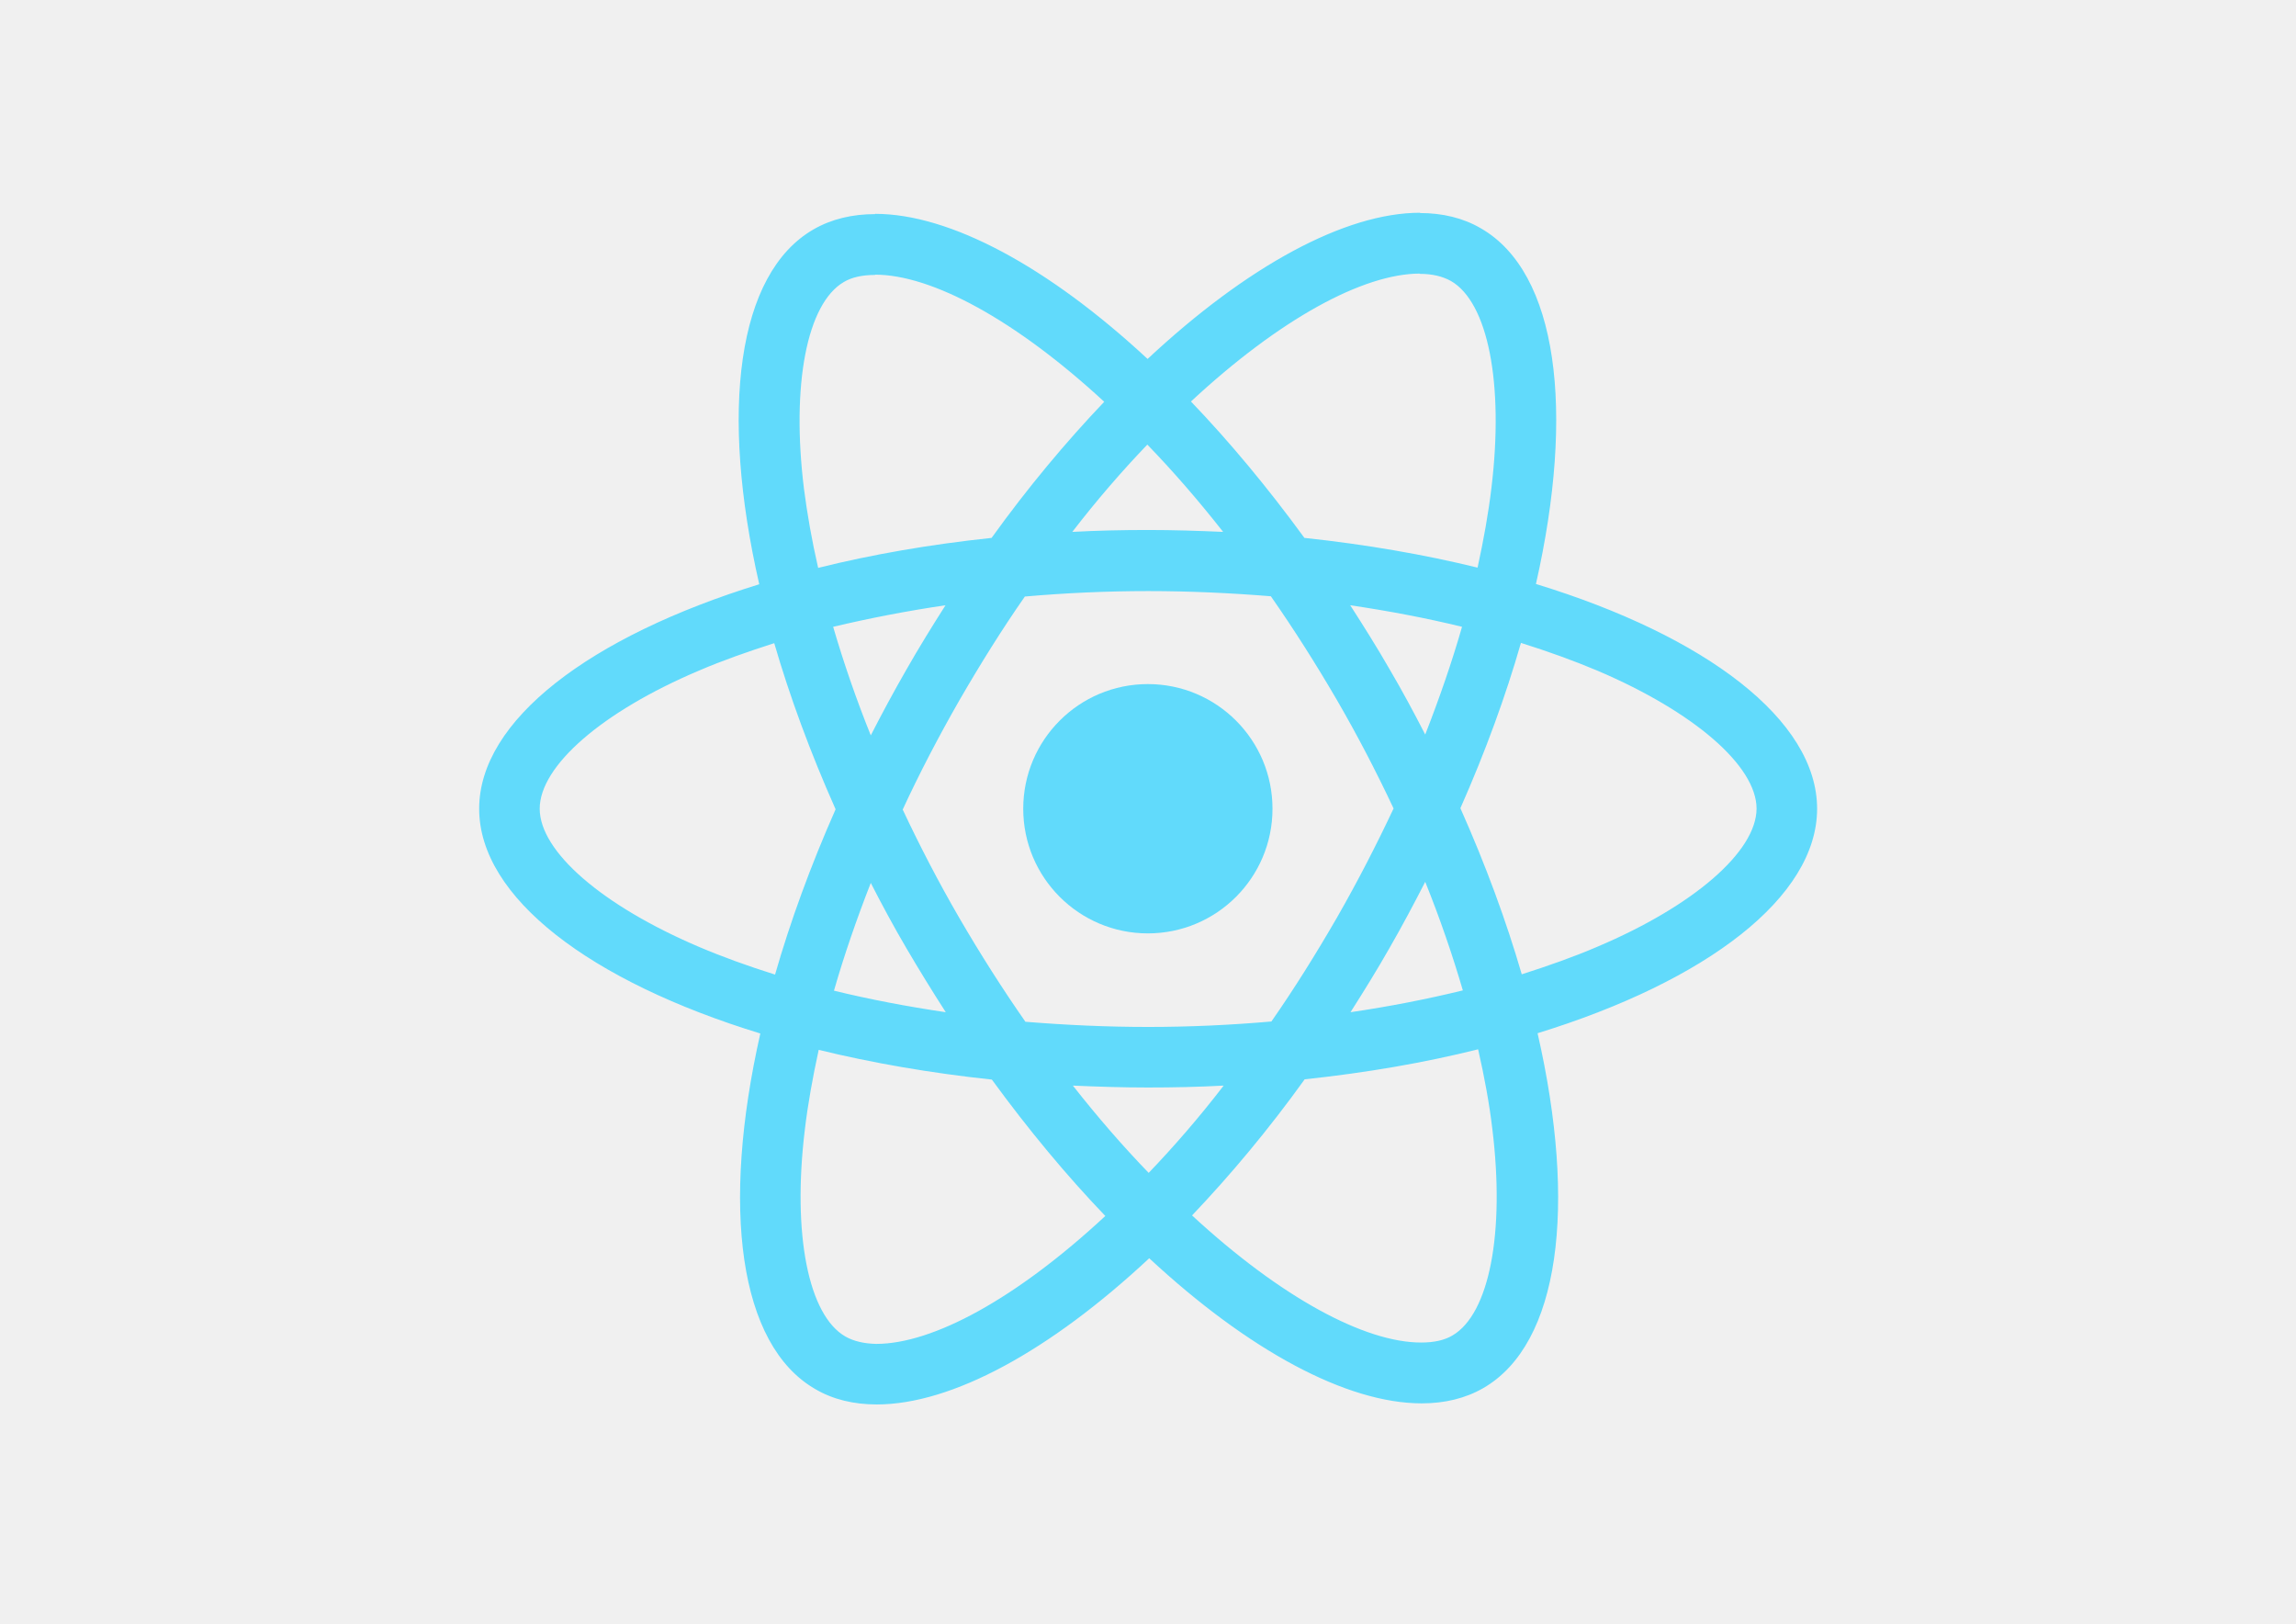
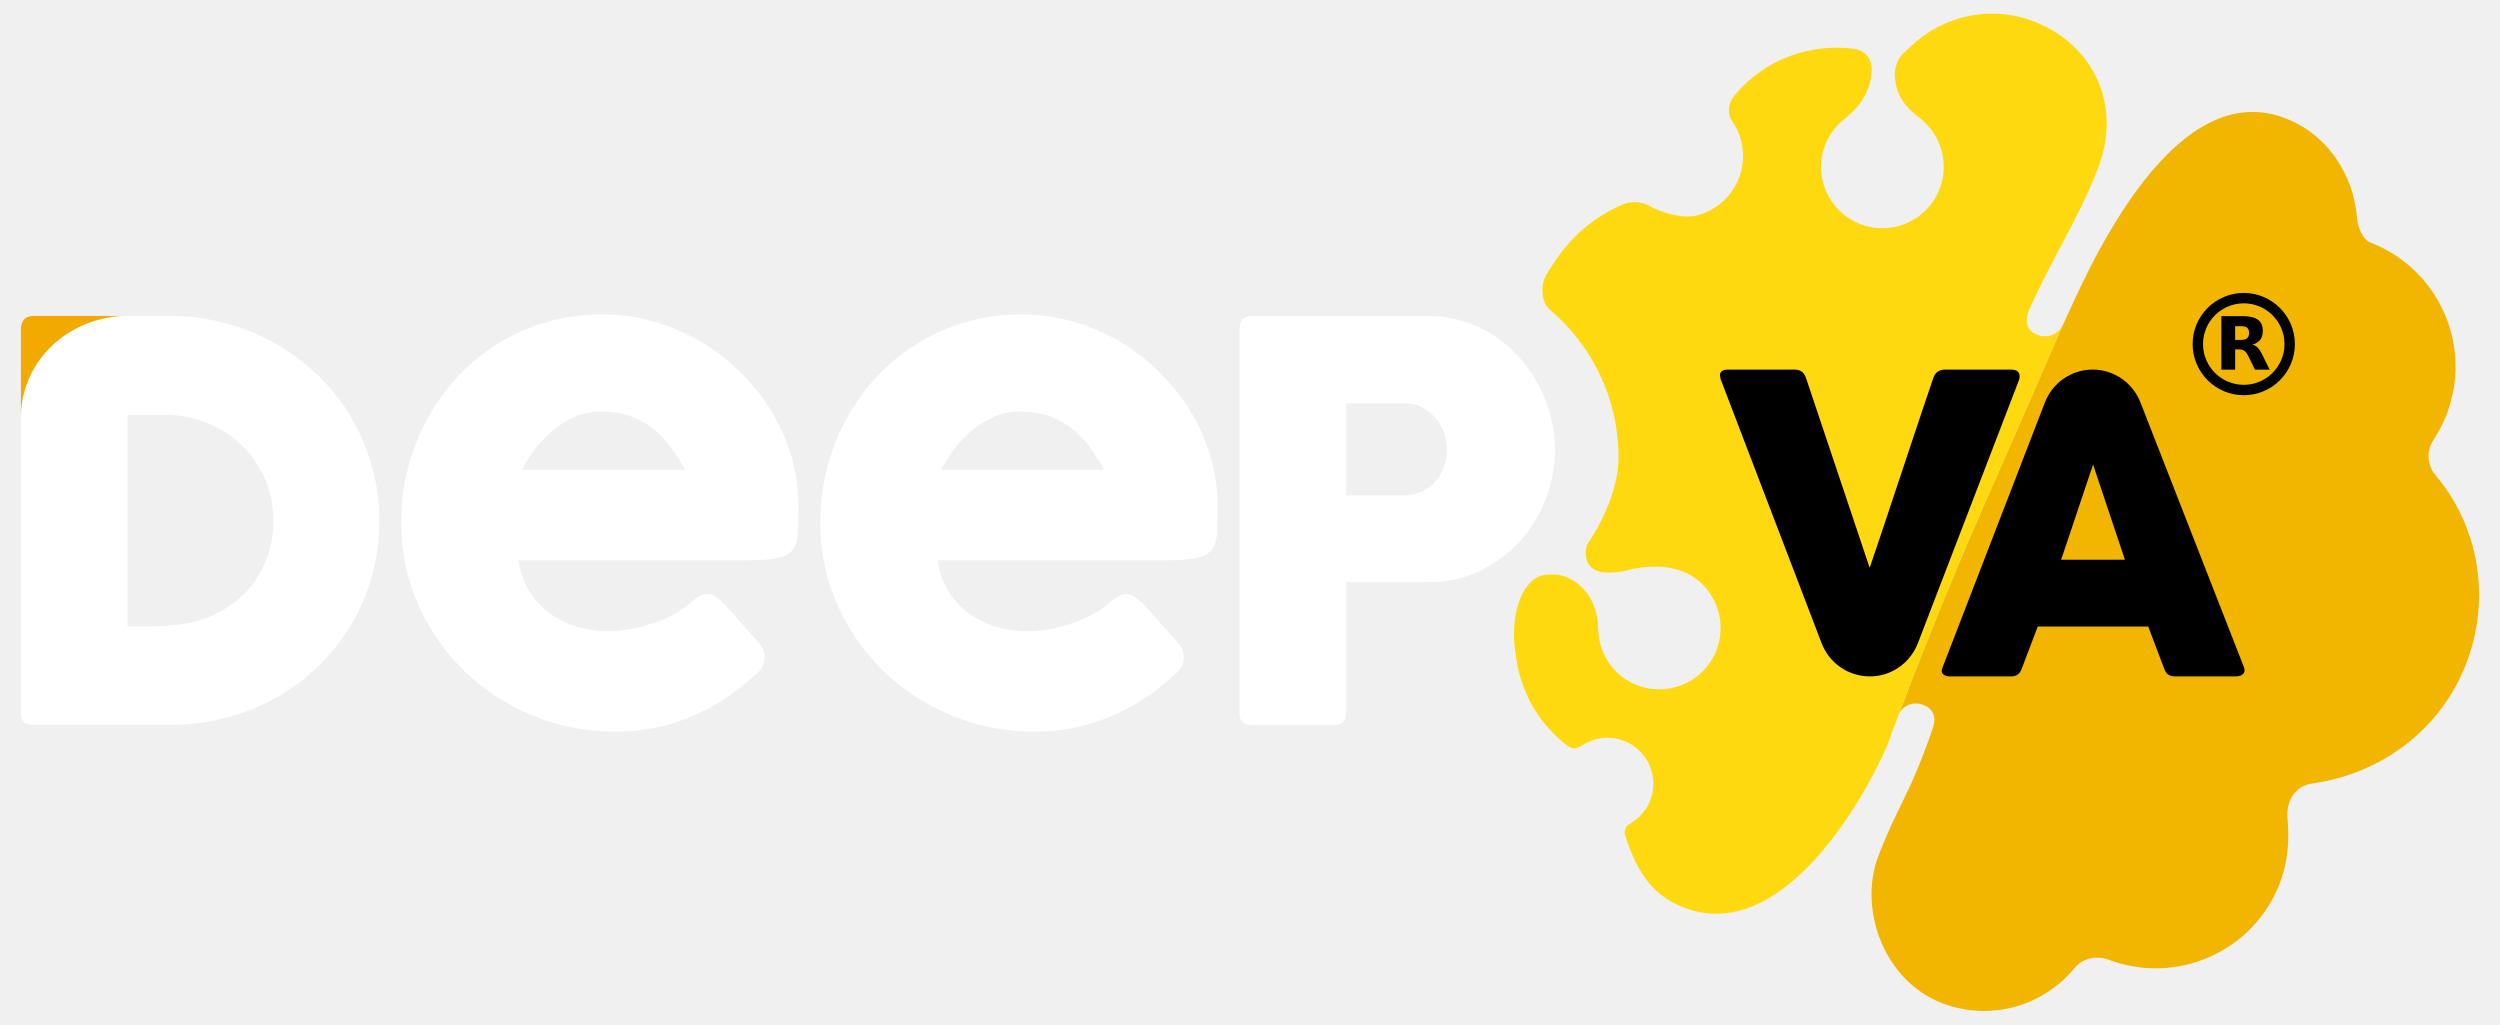
- <svg xmlns="http://www.w3.org/2000/svg" viewBox="0 0 841.9 595.3">
-   <g fill="#61DAFB">
-     <path d="M666.3 296.5c0-32.5-40.7-63.3-103.1-82.4 14.4-63.6 8-114.2-20.2-130.4-6.5-3.8-14.1-5.6-22.4-5.6v22.3c4.6 0 8.3.9 11.4 2.6 13.6 7.8 19.5 37.5 14.9 75.7-1.1 9.4-2.9 19.3-5.1 29.4-19.6-4.8-41-8.5-63.5-10.9-13.5-18.5-27.5-35.3-41.6-50 32.6-30.3 63.2-46.9 84-46.9V78c-27.5 0-63.5 19.6-99.9 53.6-36.4-33.8-72.4-53.2-99.9-53.2v22.3c20.7 0 51.4 16.5 84 46.6-14 14.7-28 31.4-41.3 49.9-22.6 2.4-44 6.1-63.6 11-2.3-10-4-19.7-5.2-29-4.7-38.2 1.1-67.9 14.6-75.8 3-1.8 6.9-2.6 11.5-2.6V78.5c-8.4 0-16 1.8-22.6 5.6-28.1 16.2-34.4 66.7-19.9 130.1-62.2 19.2-102.7 49.9-102.7 82.3 0 32.5 40.7 63.3 103.1 82.4-14.4 63.6-8 114.2 20.2 130.4 6.5 3.8 14.1 5.6 22.5 5.6 27.5 0 63.5-19.6 99.9-53.6 36.4 33.8 72.4 53.2 99.9 53.2 8.4 0 16-1.8 22.6-5.6 28.1-16.2 34.4-66.7 19.9-130.1 62-19.1 102.5-49.9 102.5-82.3zm-130.2-66.7c-3.7 12.9-8.3 26.2-13.5 39.5-4.1-8-8.4-16-13.1-24-4.6-8-9.5-15.8-14.4-23.4 14.2 2.1 27.9 4.7 41 7.9zm-45.8 106.5c-7.8 13.5-15.8 26.3-24.1 38.2-14.9 1.3-30 2-45.2 2-15.1 0-30.2-.7-45-1.9-8.3-11.9-16.4-24.6-24.2-38-7.6-13.1-14.5-26.4-20.8-39.8 6.2-13.4 13.2-26.8 20.7-39.9 7.8-13.5 15.8-26.3 24.1-38.2 14.9-1.3 30-2 45.2-2 15.1 0 30.2.7 45 1.9 8.3 11.9 16.4 24.6 24.2 38 7.6 13.1 14.5 26.4 20.8 39.8-6.3 13.4-13.2 26.8-20.7 39.9zm32.3-13c5.4 13.4 10 26.8 13.8 39.8-13.1 3.2-26.9 5.9-41.2 8 4.9-7.7 9.8-15.6 14.4-23.7 4.6-8 8.9-16.1 13-24.1zM421.2 430c-9.3-9.6-18.6-20.3-27.8-32 9 .4 18.2.7 27.5.7 9.4 0 18.7-.2 27.8-.7-9 11.7-18.3 22.4-27.5 32zm-74.4-58.9c-14.2-2.1-27.9-4.7-41-7.9 3.7-12.9 8.3-26.2 13.5-39.5 4.1 8 8.4 16 13.1 24 4.7 8 9.5 15.8 14.4 23.4zM420.7 163c9.3 9.6 18.6 20.3 27.8 32-9-.4-18.2-.7-27.5-.7-9.4 0-18.7.2-27.8.7 9-11.7 18.3-22.4 27.5-32zm-74 58.9c-4.9 7.7-9.8 15.6-14.4 23.7-4.6 8-8.9 16-13 24-5.4-13.4-10-26.8-13.8-39.8 13.1-3.1 26.9-5.8 41.2-7.9zm-90.5 125.2c-35.4-15.1-58.3-34.9-58.3-50.6 0-15.7 22.9-35.6 58.3-50.6 8.6-3.7 18-7 27.7-10.1 5.7 19.6 13.2 40 22.5 60.9-9.2 20.8-16.6 41.1-22.2 60.6-9.9-3.1-19.3-6.5-28-10.2zM310 490c-13.6-7.8-19.5-37.5-14.9-75.7 1.1-9.4 2.9-19.3 5.1-29.4 19.6 4.8 41 8.5 63.5 10.9 13.5 18.5 27.5 35.3 41.6 50-32.6 30.3-63.2 46.9-84 46.9-4.5-.1-8.3-1-11.3-2.7zm237.2-76.2c4.7 38.2-1.1 67.9-14.6 75.8-3 1.8-6.9 2.6-11.5 2.6-20.7 0-51.4-16.5-84-46.6 14-14.7 28-31.4 41.3-49.9 22.6-2.4 44-6.1 63.6-11 2.3 10.1 4.1 19.8 5.2 29.1zm38.5-66.7c-8.6 3.7-18 7-27.7 10.1-5.7-19.6-13.2-40-22.5-60.9 9.2-20.8 16.6-41.1 22.2-60.6 9.9 3.1 19.3 6.5 28.1 10.2 35.4 15.1 58.3 34.9 58.3 50.6-.1 15.7-23 35.6-58.4 50.6zM320.8 78.4z" />
-     <circle cx="420.9" cy="296.5" r="45.7" />
-     <path d="M520.5 78.1z" />
+ <svg xmlns="http://www.w3.org/2000/svg" xmlns:xlink="http://www.w3.org/1999/xlink" id="Ebene_1" x="0px" y="0px" width="172.913px" height="70.866px" viewBox="0 0 172.913 70.866" xml:space="preserve">
+   <g>
+     <defs>
+       <rect id="SVGID_1_" y="0" width="172.913" height="70.866" />
+     </defs>
+     <clipPath id="SVGID_2_">
+       <use xlink:href="#SVGID_1_" overflow="visible" />
+     </clipPath>
+     <path clip-path="url(#SVGID_2_)" fill="#F2B600" d="M168.333,30.391c0.35-0.538,0.654-1.116,0.894-1.74 c1.82-4.741-0.548-10.06-5.29-11.88c-0.554-0.213-0.882-1.192-0.914-1.654c-0.214-3.05-2.093-5.934-5.167-7.015 c-7.987-2.808-13.884,11.649-15.103,14.221c0,0-0.035,0.095-0.112,0.224c-0.31,0.72-1.933,4.49-5.33,12.199 c-3.08,6.991-5.311,12.875-5.96,14.618c0.236-0.507,0.818-0.804,1.419-0.681c0.624,0.126,1.253,0.604,0.941,1.598 c-1.616,4.733-2.436,5.384-3.798,8.936c-1.377,3.593,0.337,8.601,4.418,10.166c3.347,1.285,7.003,0.198,9.155-2.43 c0.64-0.781,1.689-0.832,2.323-0.588c4.741,1.819,10.061-0.549,11.88-5.289c0.563-1.468,0.663-2.982,0.527-4.444 c-0.119-1.279,0.571-2.287,1.702-2.442c4.65-0.641,8.863-3.616,10.663-8.304c1.749-4.558,0.833-9.535-2.119-13.007 C167.996,32.33,167.698,31.369,168.333,30.391" />
+     <path clip-path="url(#SVGID_2_)" fill="#FFD910" d="M131.156,49.891c0,0,0.18-0.495,0.194-0.527 c0.649-1.743,2.88-7.627,5.96-14.618c3.397-7.709,5.021-11.479,5.33-12.199c-0.195,0.327-0.668,0.872-1.589,0.662 c-1.022-0.318-0.991-1.162-0.68-1.842c1.843-4.054,3.328-6.104,4.734-9.723c1.675-4.315-0.248-8.553-4.441-10.163 c-3.042-1.168-6.335-0.368-8.533,1.755c-0.101,0.097-0.524,0.48-0.524,0.48c-0.367,0.396-0.547,0.947-0.565,1.471 c0.089,1.348,0.638,2.12,1.642,2.902c0,0,1.754,1.157,1.754,3.449c0,2.344-1.9,4.244-4.244,4.245c-2.344,0-4.245-1.901-4.244-4.245 c0-1.384,0.679-2.575,1.697-3.376c0.98-0.771,1.751-1.853,1.811-3.286c0.028-0.905-0.551-1.401-1.2-1.49l-0.001-0.006 c-3.127-0.422-6.239,0.783-8.242,3.163c0,0-0.431,0.455-0.431,1.049c0.001,0.321,0.024,0.504,0.268,0.861 c0.241,0.356,0.432,0.749,0.562,1.238c0.606,2.264-0.737,4.592-3.001,5.198c-1.314,0.352-3.063-0.507-3.063-0.507 c-0.877-0.537-1.669-0.481-2.349-0.14c-2.282,1.082-3.722,2.519-5.069,4.795c-0.147,0.288-0.249,0.602-0.25,0.948 c0,0.529,0.085,1.047,0.507,1.424c2.917,2.481,4.756,6.127,4.756,10.233c0,3.033-2.175,6.02-2.175,6.02 c-0.046,0.142-0.078,0.287-0.091,0.445c-0.056,0.749,0.312,1.497,1.506,1.497c0.476,0,0.994-0.041,1.473-0.188 c0,0,2.662-0.774,4.539,0.541c1.92,1.345,2.387,3.991,1.043,5.911c-1.345,1.919-3.991,2.386-5.911,1.043 c-1.134-0.794-1.719-2.034-1.792-3.328c0-2.747-1.969-3.85-3.048-3.85c-0.117,0-0.526,0.013-0.62,0.022 c-0.568,0.066-1.055,0.456-1.424,1.058c-0.104,0.152-0.188,0.319-0.257,0.495c-0.398,0.923-0.572,2.166-0.419,3.509 c0.012,0.109,0.037,0.21,0.054,0.317c0.248,2.543,1.534,4.906,3.62,6.466c0,0,0.36,0.27,0.7,0.11 c0.073-0.028,0.201-0.103,0.201-0.103c1.243-0.875,2.967-0.766,4.078,0.346c1.243,1.243,1.243,3.259,0,4.501 c-0.215,0.215-0.694,0.529-0.694,0.529c-0.21,0.122-0.358,0.341-0.358,0.602c0,0.049,0.013,0.144,0.013,0.144 c0.729,2.228,1.688,4.125,4.053,5.032c6.708,2.621,12.373-7.215,14.115-11.239C130.736,50.989,130.936,50.448,131.156,49.891" />
+     <path clip-path="url(#SVGID_2_)" d="M155.19,20.98c-1.555,0-2.818,1.264-2.818,2.818c0,1.555,1.264,2.819,2.818,2.819 c1.554,0,2.818-1.264,2.818-2.819C158.009,22.244,156.744,20.98,155.19,20.98 M155.19,27.335c-1.95,0-3.537-1.586-3.537-3.537 c0-1.95,1.587-3.537,3.537-3.537c1.949,0,3.536,1.587,3.536,3.537C158.727,25.749,157.14,27.335,155.19,27.335" />
+     <path clip-path="url(#SVGID_2_)" d="M154.594,24.167v1.401h-0.954v-3.703h1.457c0.488,0,0.844,0.083,1.07,0.249 c0.229,0.161,0.341,0.42,0.341,0.775c0,0.244-0.058,0.445-0.176,0.603c-0.119,0.155-0.295,0.273-0.535,0.345 c0.133,0.032,0.248,0.101,0.352,0.205c0.104,0.104,0.209,0.261,0.312,0.477l0.521,1.049h-1.016l-0.452-0.92 c-0.09-0.183-0.184-0.312-0.277-0.377c-0.094-0.068-0.22-0.104-0.373-0.104H154.594z M154.996,23.511 c0.197,0,0.341-0.04,0.428-0.115c0.086-0.072,0.133-0.194,0.133-0.366c0-0.169-0.047-0.288-0.133-0.363 c-0.087-0.072-0.23-0.107-0.428-0.107h-0.402v0.951H154.996z" />
+     <path clip-path="url(#SVGID_2_)" d="M139.686,26.013c0-0.135-0.046-0.244-0.137-0.326c-0.093-0.081-0.249-0.123-0.471-0.123h-4.556 c-0.396,0-0.66,0.184-0.796,0.55c-0.396,1.099-4.016,12.062-4.41,13.161l-4.412-13.161c-0.135-0.366-0.386-0.55-0.752-0.55h-4.657 c-0.356,0-0.535,0.136-0.535,0.405c0,0.039,0.008,0.078,0.022,0.116c0.014,0.039,0.021,0.082,0.021,0.13l6.98,18.25 c0.509,1.353,1.806,2.319,3.343,2.319c1.512,0,2.787-0.943,3.312-2.264l7.033-18.305v-0.043 C139.681,26.143,139.686,26.09,139.686,26.013" />
+     <path clip-path="url(#SVGID_2_)" d="M146.97,38.713h-4.415c0.182-0.488,2.033-6.084,2.215-6.574L146.97,38.713z M155.199,46.137 l-7.14-18.266c-0.507-1.345-1.798-2.308-3.324-2.308c-1.499,0-2.763,0.933-3.287,2.24l-7.107,18.405 c-0.077,0.192-0.056,0.336,0.064,0.432c0.12,0.097,0.271,0.144,0.453,0.144h4.243c0.365,0,0.609-0.177,0.733-0.532 c0.183-0.488,0.926-2.431,1.108-2.92h7.639c0.182,0.489,0.916,2.432,1.108,2.92c0.066,0.192,0.16,0.329,0.279,0.41 c0.12,0.081,0.29,0.122,0.511,0.122h4.129c0.259,0,0.441-0.06,0.547-0.179C155.261,46.485,155.276,46.329,155.199,46.137" />
+     <path clip-path="url(#SVGID_2_)" fill="#FFFFFF" d="M18.905,36.016c0,1.003-0.174,1.93-0.523,2.779 c-0.35,0.851-0.832,1.59-1.447,2.218c-0.616,0.629-1.336,1.137-2.161,1.523c-0.826,0.388-1.714,0.619-2.666,0.695 c-0.279,0.025-0.559,0.048-0.837,0.066c-0.28,0.02-0.566,0.028-0.858,0.028H8.815V28.685h2.512c1.041,0,2.022,0.182,2.942,0.543 c0.921,0.362,1.723,0.87,2.409,1.524c0.685,0.654,1.228,1.428,1.628,2.323C18.705,33.969,18.905,34.95,18.905,36.016 M26.236,36.035c0-1.333-0.175-2.608-0.523-3.827c-0.35-1.218-0.838-2.355-1.467-3.408c-0.628-1.054-1.386-2.005-2.275-2.856 c-0.888-0.85-1.869-1.58-2.942-2.19c-1.073-0.609-2.228-1.078-3.465-1.409c-1.238-0.33-2.523-0.495-3.855-0.495H8.476 c-3.792,0.205-6.868,3.022-7.03,6.77v20.724c0,0.331,0.088,0.546,0.267,0.648c0.177,0.101,0.38,0.151,0.608,0.151h9.388 c1.332,0,2.62-0.161,3.864-0.485c1.245-0.323,2.402-0.784,3.476-1.38c1.072-0.598,2.049-1.32,2.932-2.17 c0.881-0.852,1.64-1.8,2.275-2.848c0.634-1.047,1.123-2.177,1.466-3.39C26.065,38.66,26.236,37.38,26.236,36.035" />
+     <path clip-path="url(#SVGID_2_)" fill="#F2A900" d="M8.476,21.85H2.322c-0.292,0-0.511,0.083-0.657,0.248s-0.219,0.381-0.219,0.647 v5.875C1.608,24.872,4.684,22.055,8.476,21.85" />
+     <path clip-path="url(#SVGID_2_)" fill="#FFFFFF" d="M43.559,28.772c0.594,0.206,1.123,0.492,1.586,0.859 c0.462,0.368,0.874,0.793,1.233,1.278c0.36,0.485,0.695,1.013,1.003,1.586H36.124c0.234-0.499,0.539-0.991,0.914-1.476 c0.374-0.485,0.796-0.917,1.267-1.3c0.469-0.382,0.972-0.686,1.508-0.914c0.537-0.228,1.091-0.342,1.664-0.342 C42.27,28.463,42.964,28.566,43.559,28.772 M52.646,46.252c0.162-0.212,0.243-0.466,0.243-0.76c0-0.161-0.022-0.319-0.067-0.473 c-0.044-0.155-0.147-0.328-0.308-0.519l-2.335-2.644c-0.25-0.25-0.474-0.44-0.673-0.573c-0.197-0.132-0.393-0.197-0.583-0.197 c-0.191,0-0.371,0.048-0.54,0.143c-0.169,0.096-0.371,0.239-0.606,0.429c-0.264,0.266-0.613,0.519-1.046,0.762 c-0.434,0.241-0.911,0.454-1.432,0.639c-0.522,0.183-1.062,0.33-1.619,0.439c-0.558,0.11-1.101,0.166-1.631,0.166 c-0.587,0-1.211-0.081-1.872-0.242c-0.661-0.162-1.285-0.431-1.872-0.805c-0.588-0.375-1.106-0.878-1.554-1.509 c-0.448-0.631-0.746-1.417-0.892-2.357h15.862c0.925,0,1.626-0.056,2.104-0.166c0.477-0.108,0.818-0.308,1.024-0.595 c0.206-0.285,0.319-0.671,0.341-1.156c0.022-0.483,0.034-1.107,0.034-1.873c0-1.174-0.165-2.316-0.496-3.425 c-0.331-1.109-0.797-2.152-1.399-3.129c-0.602-0.976-1.322-1.876-2.159-2.698c-0.837-0.823-1.759-1.528-2.765-2.115 c-1.006-0.587-2.081-1.043-3.227-1.366c-1.146-0.323-2.328-0.485-3.547-0.485c-1.337,0-2.607,0.177-3.812,0.529 c-1.203,0.353-2.32,0.845-3.348,1.477c-1.028,0.631-1.957,1.391-2.786,2.279c-0.831,0.889-1.536,1.862-2.116,2.919 c-0.58,1.058-1.027,2.192-1.343,3.404s-0.474,2.464-0.474,3.756c0,2.071,0.396,3.987,1.189,5.75s1.866,3.293,3.217,4.593 c1.351,1.3,2.923,2.317,4.715,3.052c1.791,0.733,3.693,1.102,5.706,1.102c1.805,0,3.517-0.334,5.132-1.002 c1.616-0.668,3.07-1.598,4.362-2.787C52.293,46.653,52.484,46.466,52.646,46.252" />
+     <path clip-path="url(#SVGID_2_)" fill="#FFFFFF" d="M72.546,28.772c0.595,0.206,1.124,0.492,1.586,0.859 c0.463,0.368,0.874,0.793,1.234,1.278c0.359,0.485,0.694,1.013,1.002,1.586H65.111c0.234-0.499,0.54-0.991,0.914-1.476 c0.375-0.485,0.796-0.917,1.267-1.3c0.47-0.382,0.972-0.686,1.509-0.914c0.536-0.228,1.09-0.342,1.663-0.342 C71.258,28.463,71.951,28.566,72.546,28.772 M81.634,46.252c0.161-0.212,0.242-0.466,0.242-0.76c0-0.161-0.022-0.319-0.066-0.473 c-0.044-0.155-0.147-0.328-0.309-0.519l-2.335-2.644c-0.25-0.25-0.473-0.44-0.672-0.573c-0.198-0.132-0.393-0.197-0.584-0.197 s-0.371,0.048-0.54,0.143c-0.169,0.096-0.37,0.239-0.605,0.429c-0.264,0.266-0.613,0.519-1.047,0.762 c-0.433,0.241-0.911,0.454-1.432,0.639c-0.521,0.183-1.061,0.33-1.618,0.439c-0.559,0.11-1.102,0.166-1.631,0.166 c-0.588,0-1.212-0.081-1.873-0.242c-0.66-0.162-1.285-0.431-1.872-0.805c-0.588-0.375-1.105-0.878-1.553-1.509 c-0.448-0.631-0.746-1.417-0.893-2.357h15.862c0.926,0,1.626-0.056,2.104-0.166c0.477-0.108,0.819-0.308,1.025-0.595 c0.205-0.285,0.319-0.671,0.341-1.156c0.022-0.483,0.033-1.107,0.033-1.873c0-1.174-0.165-2.316-0.495-3.425 c-0.331-1.109-0.798-2.152-1.399-3.129c-0.603-0.976-1.323-1.876-2.16-2.698c-0.836-0.823-1.758-1.528-2.765-2.115 c-1.006-0.587-2.081-1.043-3.226-1.366c-1.146-0.323-2.328-0.485-3.548-0.485c-1.336,0-2.607,0.177-3.811,0.529 c-1.204,0.353-2.32,0.845-3.348,1.477c-1.029,0.631-1.957,1.391-2.787,2.279c-0.83,0.889-1.535,1.862-2.115,2.919 c-0.581,1.058-1.028,2.192-1.344,3.404s-0.474,2.464-0.474,3.756c0,2.071,0.397,3.987,1.19,5.75s1.865,3.293,3.217,4.593 c1.35,1.3,2.922,2.317,4.714,3.052c1.792,0.733,3.693,1.102,5.706,1.102c1.806,0,3.517-0.334,5.132-1.002 c1.616-0.668,3.07-1.598,4.363-2.787C81.281,46.653,81.472,46.466,81.634,46.252" />
+     <path clip-path="url(#SVGID_2_)" fill="#FFFFFF" d="M99.877,32.262c-0.132,0.381-0.322,0.717-0.57,1.009 c-0.248,0.293-0.556,0.531-0.924,0.715c-0.369,0.184-0.781,0.276-1.239,0.276h-4.039v-6.364h4.039c0.458,0,0.867,0.096,1.229,0.287 c0.362,0.19,0.67,0.435,0.924,0.733c0.254,0.299,0.448,0.638,0.58,1.019c0.135,0.381,0.201,0.763,0.201,1.144 C100.078,31.487,100.012,31.881,99.877,32.262 M85.731,49.333c0,0.28,0.076,0.486,0.229,0.619c0.152,0.133,0.355,0.201,0.61,0.201 h5.658c0.584,0,0.876-0.273,0.876-0.82v-9.069h5.772c1.297-0.013,2.478-0.283,3.545-0.81c1.067-0.527,1.981-1.216,2.743-2.067 c0.763-0.851,1.35-1.823,1.763-2.915c0.413-1.092,0.619-2.21,0.619-3.353c0-0.775-0.095-1.54-0.285-2.296 c-0.19-0.756-0.469-1.477-0.829-2.163c-0.362-0.686-0.805-1.324-1.324-1.914c-0.522-0.591-1.106-1.1-1.753-1.525 c-0.648-0.425-1.359-0.759-2.134-1c-0.775-0.242-1.601-0.362-2.478-0.362H86.57c-0.28,0-0.49,0.079-0.63,0.238 c-0.14,0.159-0.209,0.372-0.209,0.638V49.333z" />
  </g>
</svg>
